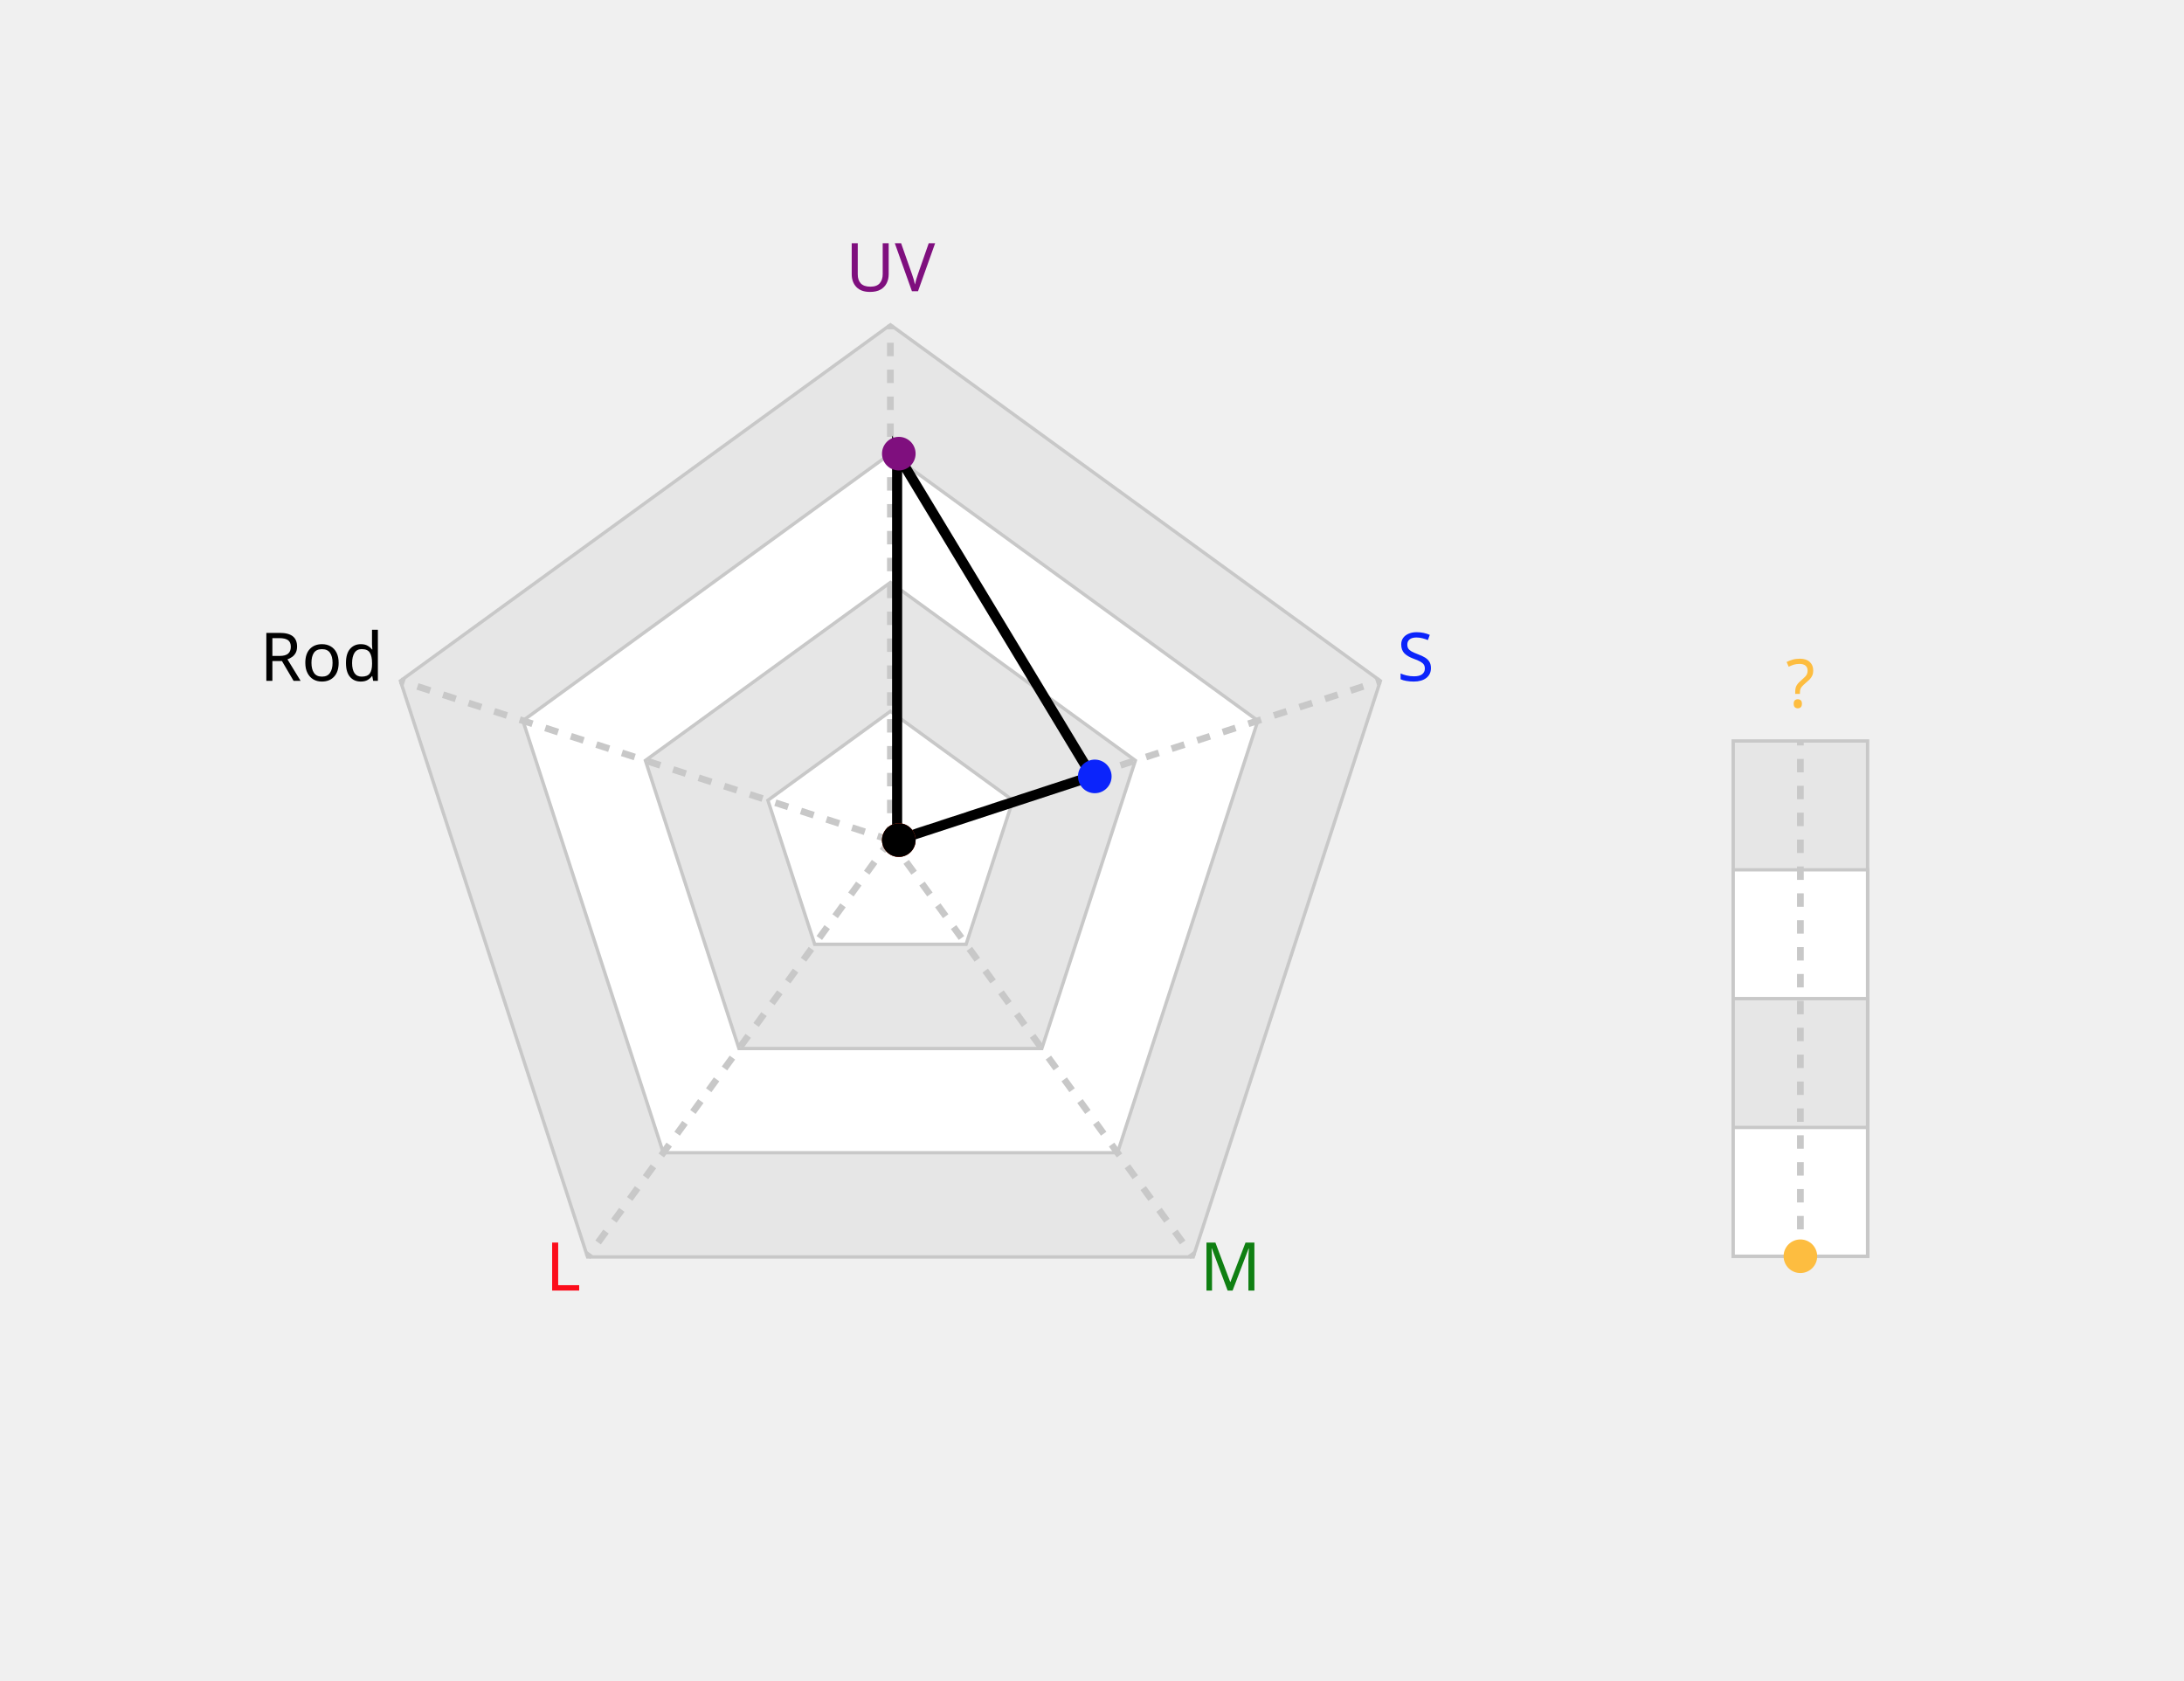
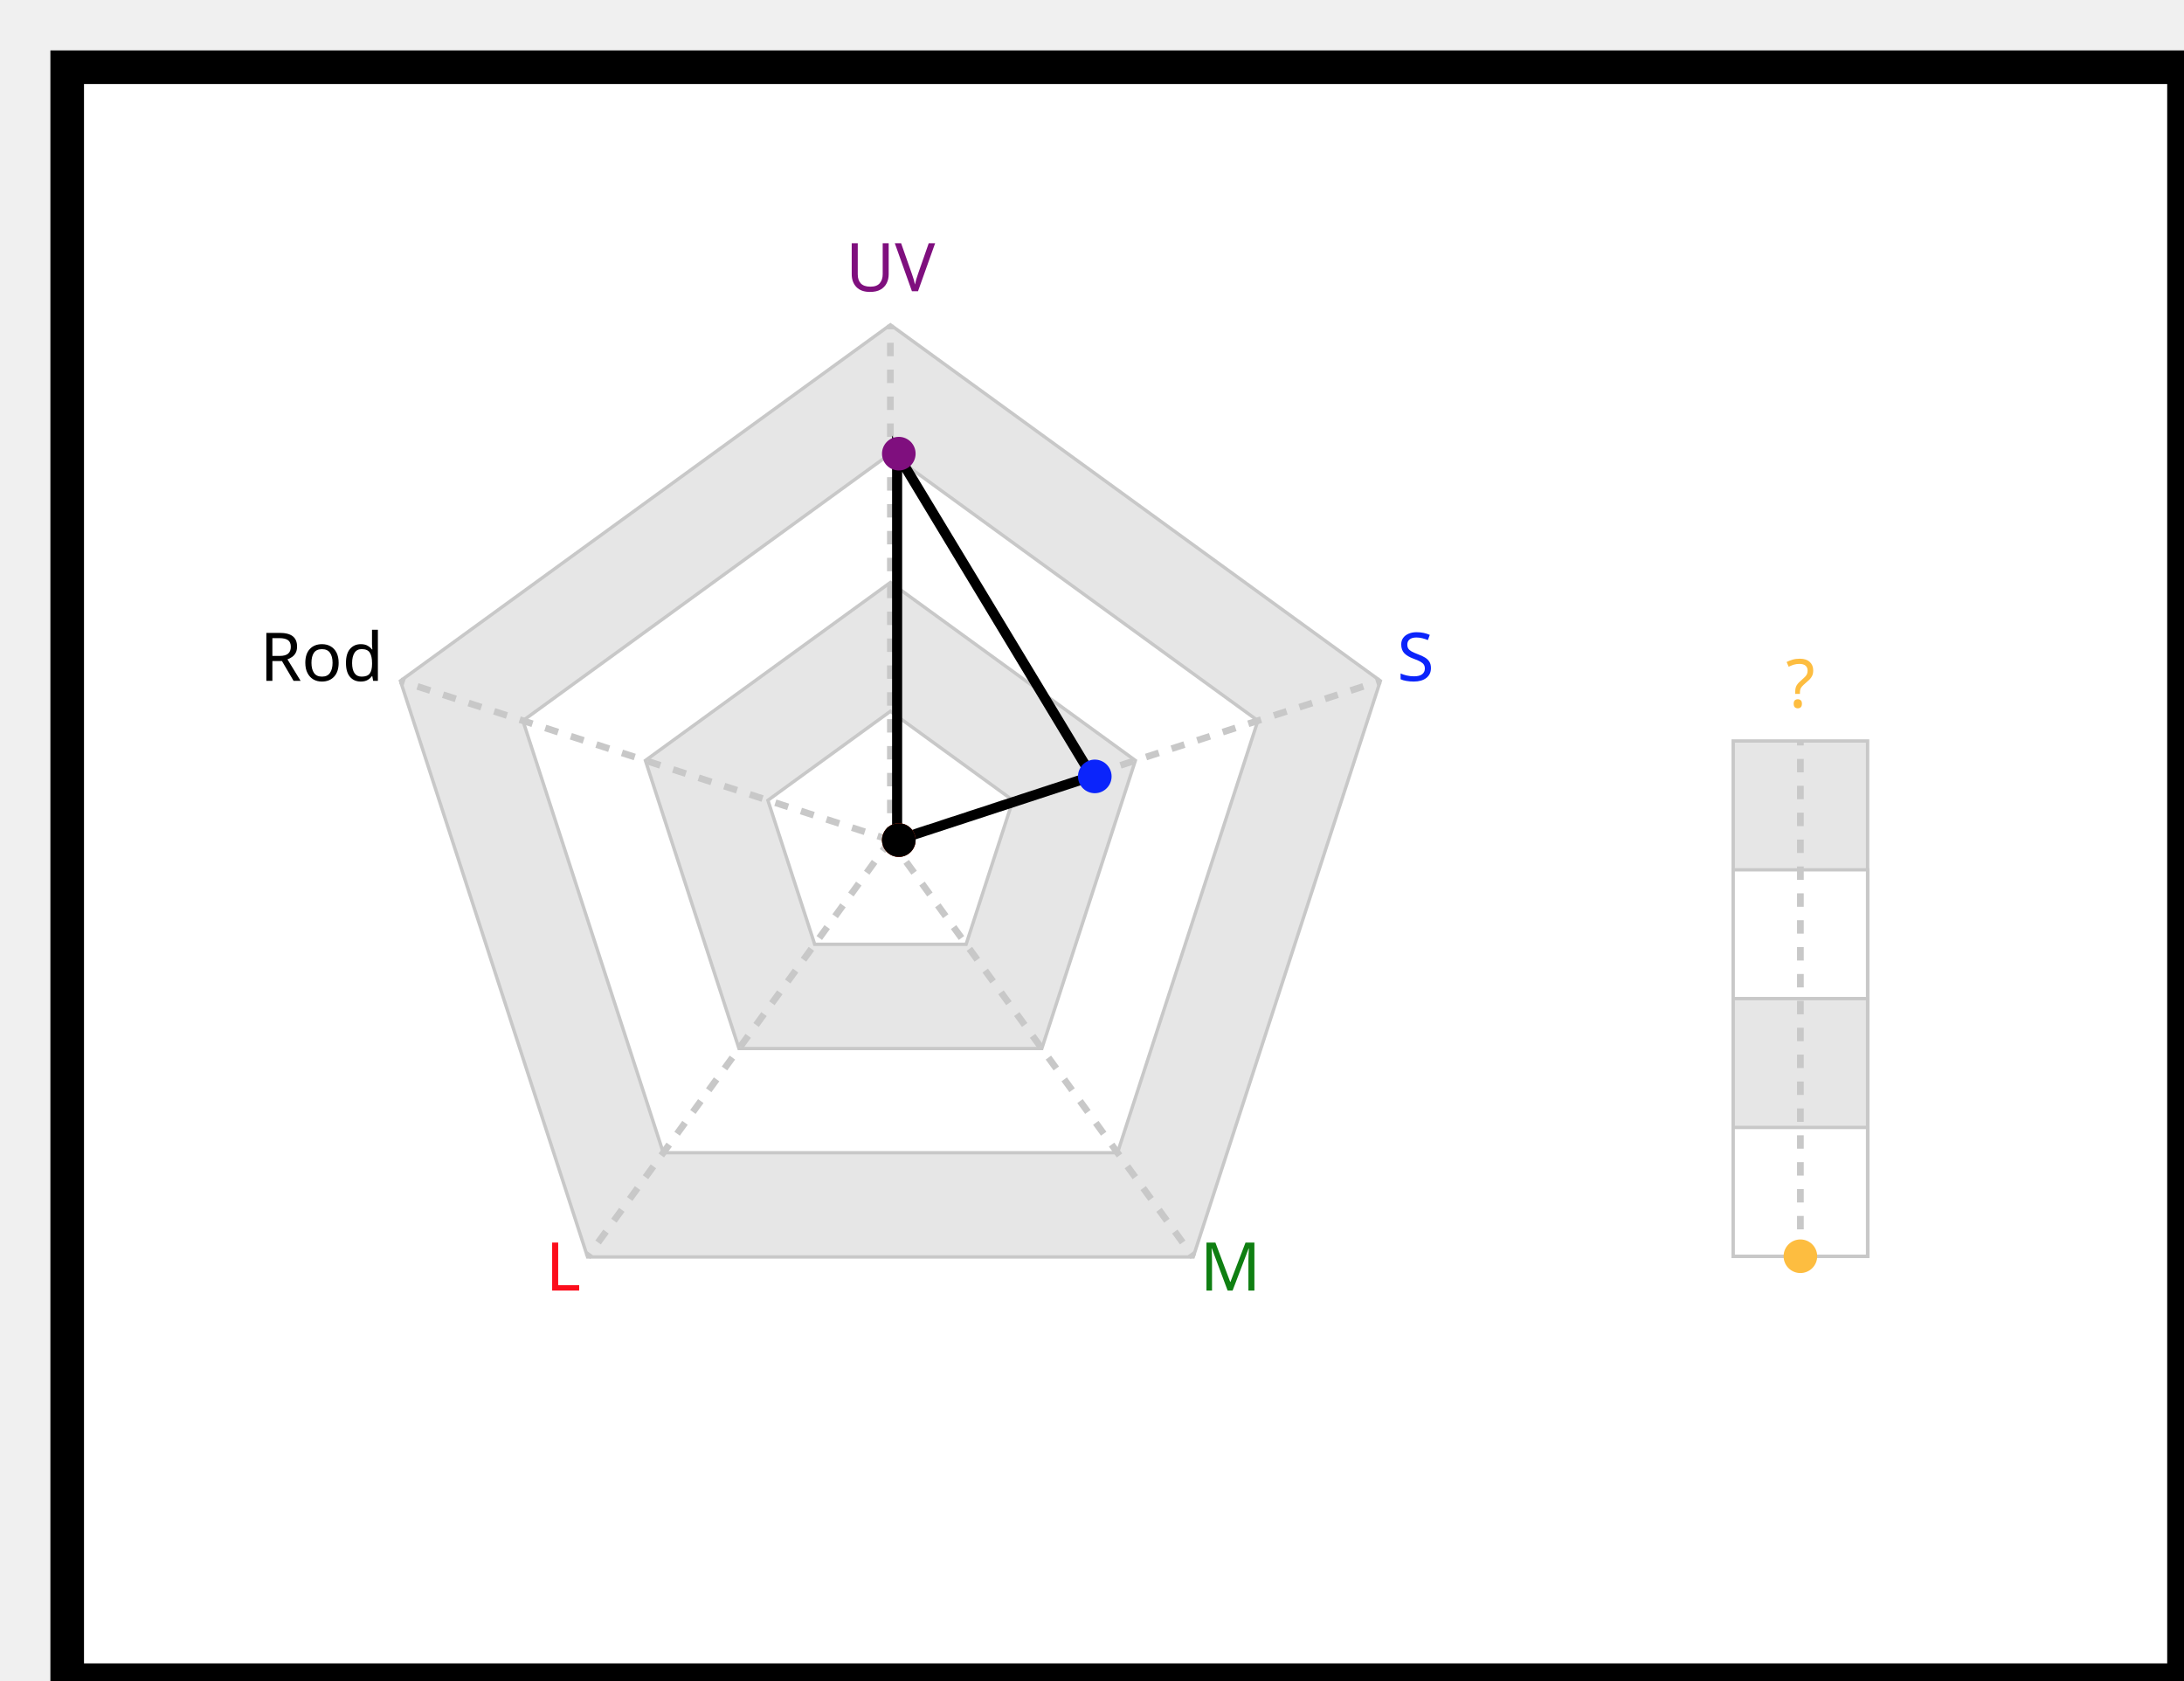
- <svg xmlns="http://www.w3.org/2000/svg" baseProfile="full" height="500" version="1.1" width="650">
+ <svg xmlns="http://www.w3.org/2000/svg" baseProfile="full" height="500" id="eel" version="1.1" width="650">
  <defs />
-   <polygon fill="rgb(230,230,230)" id="axGonMinor" points="265.0,96.667 410.829,202.617 355.127,374.049 174.873,374.049 119.171,202.617" stroke="rgb(200,200,200)" stroke-width="1" />
-   <polygon fill="rgb(255,255,255)" id="axGon" points="265.0,135.0 374.371,214.463 332.595,343.037 197.405,343.037 155.629,214.463" stroke="rgb(200,200,200)" stroke-width="1" />
-   <polygon fill="rgb(230,230,230)" id="axGonMinor" points="265.0,173.333 337.914,226.309 310.064,312.025 219.936,312.025 192.086,226.309" stroke="rgb(200,200,200)" stroke-width="1" />
-   <polygon fill="rgb(255,255,255)" id="axGon" points="265.0,211.667 301.457,238.154 287.532,281.012 242.468,281.012 228.543,238.154" stroke="rgb(200,200,200)" stroke-width="1" />
-   <rect fill="rgb(230,230,230)" height="153.333" id="zaxGonMinor" stroke="rgb(200,200,200)" stroke-width="1" width="40" x="515.833" y="220.506" />
-   <rect fill="rgb(255,255,255)" height="115.0" id="zaxGon" stroke="rgb(200,200,200)" stroke-width="1" width="40" x="515.833" y="258.839" />
-   <rect fill="rgb(230,230,230)" height="76.667" id="zaxGonMinor" stroke="rgb(200,200,200)" stroke-width="1" width="40" x="515.833" y="297.172" />
-   <rect fill="rgb(255,255,255)" height="38.333" id="zaxGon" stroke="rgb(200,200,200)" stroke-width="1" width="40" x="515.833" y="335.506" />
-   <line id="ax" stroke="rgb(200,200,200)" stroke-dasharray="4" stroke-width="2" x1="535.833" x2="535.833" y1="373.839" y2="220.506" />
+   <rect fill="white" height="480" stroke="rgb(0,0,0)" stroke-width="10" width="630" x="20" y="20" />
+   <polygon fill="rgb(230,230,230)" points="265.0,96.667 410.829,202.617 355.127,374.049 174.873,374.049 119.171,202.617" stroke="rgb(200,200,200)" stroke-width="1" />
+   <polygon fill="rgb(255,255,255)" points="265.0,135.0 374.371,214.463 332.595,343.037 197.405,343.037 155.629,214.463" stroke="rgb(200,200,200)" stroke-width="1" />
+   <polygon fill="rgb(230,230,230)" points="265.0,173.333 337.914,226.309 310.064,312.025 219.936,312.025 192.086,226.309" stroke="rgb(200,200,200)" stroke-width="1" />
+   <polygon fill="rgb(255,255,255)" points="265.0,211.667 301.457,238.154 287.532,281.012 242.468,281.012 228.543,238.154" stroke="rgb(200,200,200)" stroke-width="1" />
+   <rect fill="rgb(230,230,230)" height="153.333" stroke="rgb(200,200,200)" stroke-width="1" width="40" x="515.833" y="220.506" />
+   <rect fill="rgb(255,255,255)" height="115.0" stroke="rgb(200,200,200)" stroke-width="1" width="40" x="515.833" y="258.839" />
+   <rect fill="rgb(230,230,230)" height="76.667" stroke="rgb(200,200,200)" stroke-width="1" width="40" x="515.833" y="297.172" />
+   <rect fill="rgb(255,255,255)" height="38.333" stroke="rgb(200,200,200)" stroke-width="1" width="40" x="515.833" y="335.506" />
+   <line stroke="rgb(200,200,200)" stroke-dasharray="4" stroke-width="2" x1="535.833" x2="535.833" y1="373.839" y2="220.506" />
  <text fill="rgb(253,189,64)" font-family="sans-serif" font-size="20" text-anchor="middle" transform="translate(0,-10)" x="535.833" y="220.506">?</text>
-   <line id="ax" stroke="rgb(200,200,200)" stroke-dasharray="4" stroke-width="2" transform="rotate(0.0,265.0,250.0)" x1="265.0" x2="265.0" y1="250.0" y2="96.667" />
+   <line stroke="rgb(200,200,200)" stroke-dasharray="4" stroke-width="2" transform="rotate(0.0,265.0,250.0)" x1="265.0" x2="265.0" y1="250.0" y2="96.667" />
  <text alignment-baseline="middle" fill="rgb(127,15,126)" font-family="sans-serif" font-size="20" text-anchor="middle" transform="translate(0,-10)" x="265.0" y="96.667">UV</text>
-   <line id="ax" stroke="rgb(200,200,200)" stroke-dasharray="4" stroke-width="2" transform="rotate(72.0,265.0,250.0)" x1="265.0" x2="265.0" y1="250.0" y2="96.667" />
-   <text alignment-baseline="middle" fill="rgb(11,36,251)" font-family="sans-serif" font-size="20" text-anchor="start" transform="translate(+5,0)" x="410.829" y="202.617">S</text>
-   <line id="ax" stroke="rgb(200,200,200)" stroke-dasharray="4" stroke-width="2" transform="rotate(144.0,265.0,250.0)" x1="265.0" x2="265.0" y1="250.0" y2="96.667" />
+   <line stroke="rgb(200,200,200)" stroke-dasharray="4" stroke-width="2" transform="rotate(72.0,265.0,250.0)" x1="265.0" x2="265.0" y1="250.0" y2="96.667" />
+   <text alignment-baseline="middle" fill="rgb(11,36,251)" font-family="sans-serif" font-size="20" text-anchor="start" transform="translate(5,0)" x="410.829" y="202.617">S</text>
+   <line stroke="rgb(200,200,200)" stroke-dasharray="4" stroke-width="2" transform="rotate(144.0,265.0,250.0)" x1="265.0" x2="265.0" y1="250.0" y2="96.667" />
  <text alignment-baseline="middle" fill="rgb(15,127,18)" font-family="sans-serif" font-size="20" text-anchor="start" transform="translate(2,10)" x="355.127" y="374.049">M</text>
-   <line id="ax" stroke="rgb(200,200,200)" stroke-dasharray="4" stroke-width="2" transform="rotate(216.0,265.0,250.0)" x1="265.0" x2="265.0" y1="250.0" y2="96.667" />
+   <line stroke="rgb(200,200,200)" stroke-dasharray="4" stroke-width="2" transform="rotate(216.0,265.0,250.0)" x1="265.0" x2="265.0" y1="250.0" y2="96.667" />
  <text alignment-baseline="middle" fill="rgb(252,13,27)" font-family="sans-serif" font-size="20" text-anchor="end" transform="translate(-2,10)" x="174.873" y="374.049">L</text>
-   <line id="ax" stroke="rgb(200,200,200)" stroke-dasharray="4" stroke-width="2" transform="rotate(288.0,265.0,250.0)" x1="265.0" x2="265.0" y1="250.0" y2="96.667" />
+   <line stroke="rgb(200,200,200)" stroke-dasharray="4" stroke-width="2" transform="rotate(288.0,265.0,250.0)" x1="265.0" x2="265.0" y1="250.0" y2="96.667" />
  <text alignment-baseline="middle" fill="rgb(0,0,0)" font-family="sans-serif" font-size="20" text-anchor="end" transform="translate(-5,0)" x="119.171" y="202.617">Rod</text>
-   <path d="M267,135 L325,231 L267,250 L267,250 L267,250 Z" fill="none" id="cellGon" stroke="rgb(0,0,0)" stroke-linecap="round" stroke-opacity="1" stroke-width="3" />
-   <circle cx="267.5" cy="135.0" fill="rgb(127,15,126)" id="uDat" r="5" stroke="none" stroke-width="4" transform="rotate(0.0,267.5,250.0)" />
-   <circle cx="267.5" cy="188.667" fill="rgb(11,36,251)" id="sDat" r="5" stroke="none" stroke-width="4" transform="rotate(72.0,267.5,250.0)" />
-   <circle cx="267.5" cy="250.0" fill="rgb(15,127,18)" id="mDat" r="5" stroke="none" stroke-width="4" transform="rotate(144.0,267.5,250.0)" />
-   <circle cx="267.5" cy="250.0" fill="rgb(252,13,27)" id="lDat" r="5" stroke="none" stroke-width="4" transform="rotate(216.0,267.5,250.0)" />
-   <circle cx="267.5" cy="250.0" fill="rgb(0,0,0)" id="rDat" r="5" stroke="none" stroke-width="4" transform="rotate(288.0,267.5,250.0)" />
-   <circle cx="535.833" cy="373.839" fill="rgb(253,189,64)" id="zDat" r="5" stroke="none" stroke-width="4" transform="rotate(0,535.8333,250.0)" />
+   <path d="M267,135 L325,231 L267,250 L267,250 L267,250 Z" fill="none" stroke="rgb(0,0,0)" stroke-linecap="round" stroke-opacity="1" stroke-width="3" />
+   <circle cx="267.5" cy="135.0" fill="rgb(127,15,126)" r="5" stroke="none" stroke-width="4" transform="rotate(0.0,267.5,250.0)" />
+   <circle cx="267.5" cy="188.667" fill="rgb(11,36,251)" r="5" stroke="none" stroke-width="4" transform="rotate(72.0,267.5,250.0)" />
+   <circle cx="267.5" cy="250.0" fill="rgb(15,127,18)" r="5" stroke="none" stroke-width="4" transform="rotate(144.0,267.5,250.0)" />
+   <circle cx="267.5" cy="250.0" fill="rgb(252,13,27)" r="5" stroke="none" stroke-width="4" transform="rotate(216.0,267.5,250.0)" />
+   <circle cx="267.5" cy="250.0" fill="rgb(0,0,0)" r="5" stroke="none" stroke-width="4" transform="rotate(288.0,267.5,250.0)" />
+   <circle cx="535.833" cy="373.839" fill="rgb(253,189,64)" r="5" stroke="none" stroke-width="4" transform="rotate(0,535.8333,250.0)" />
</svg>
